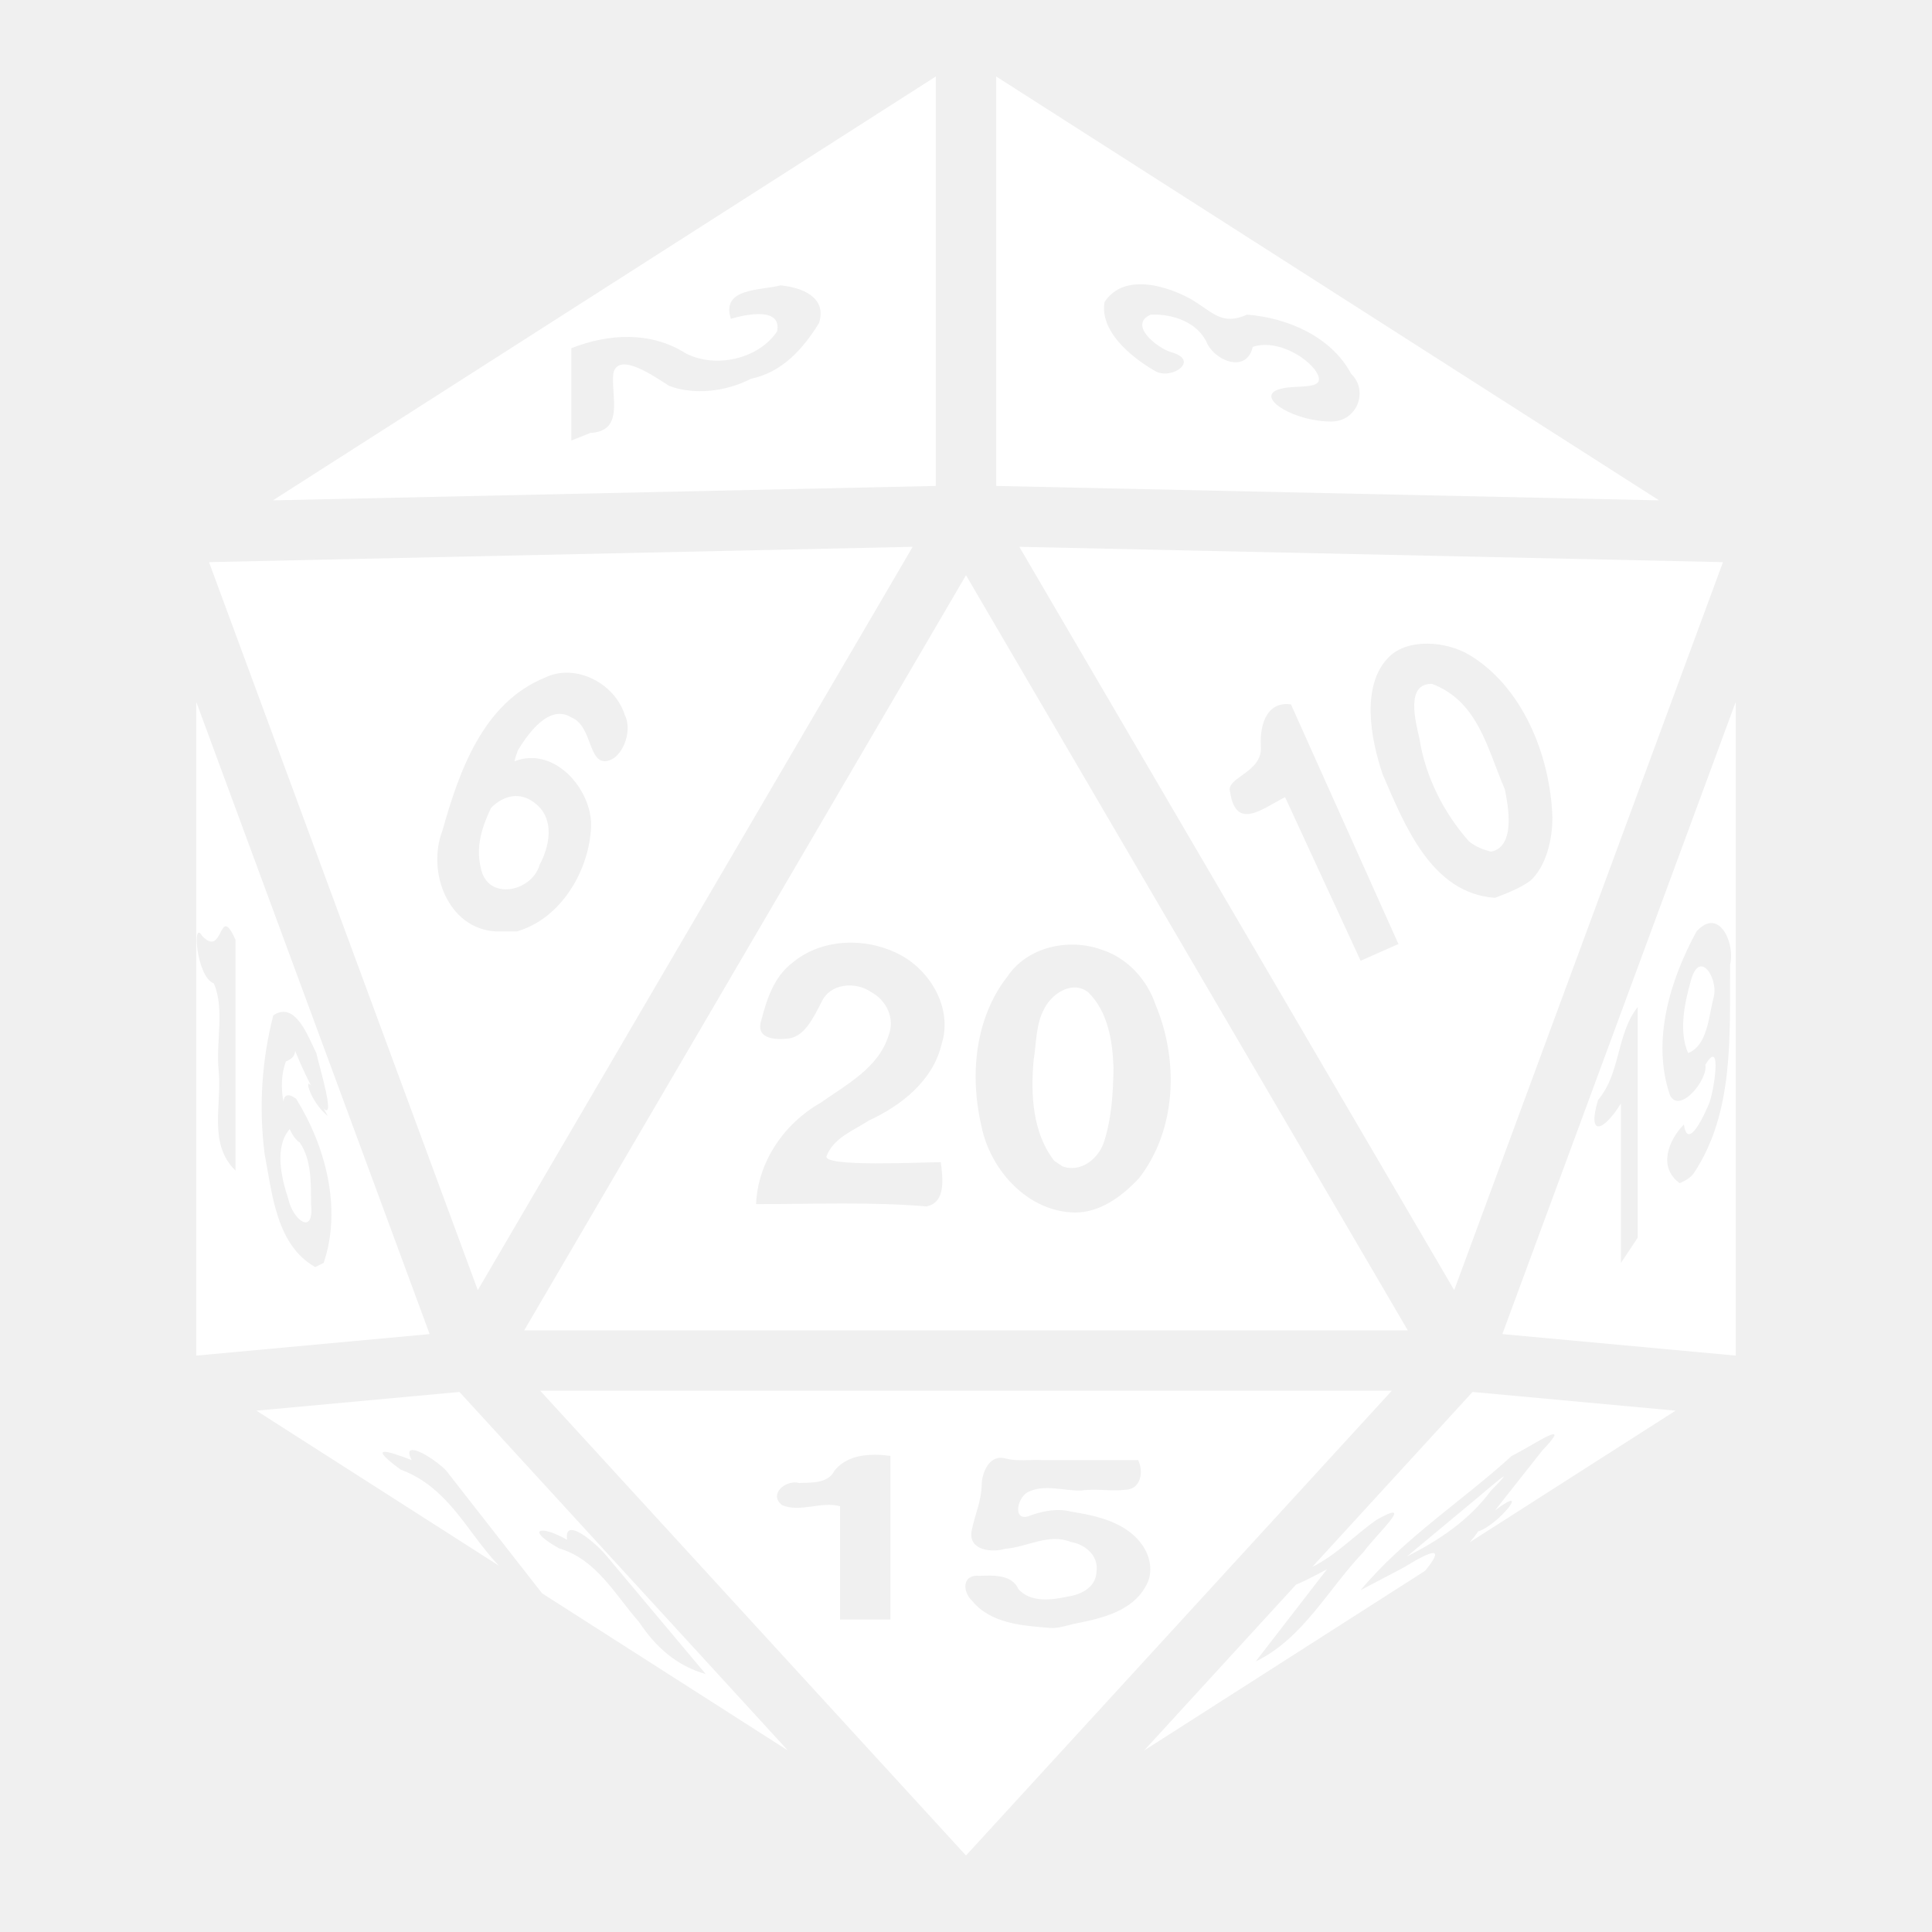
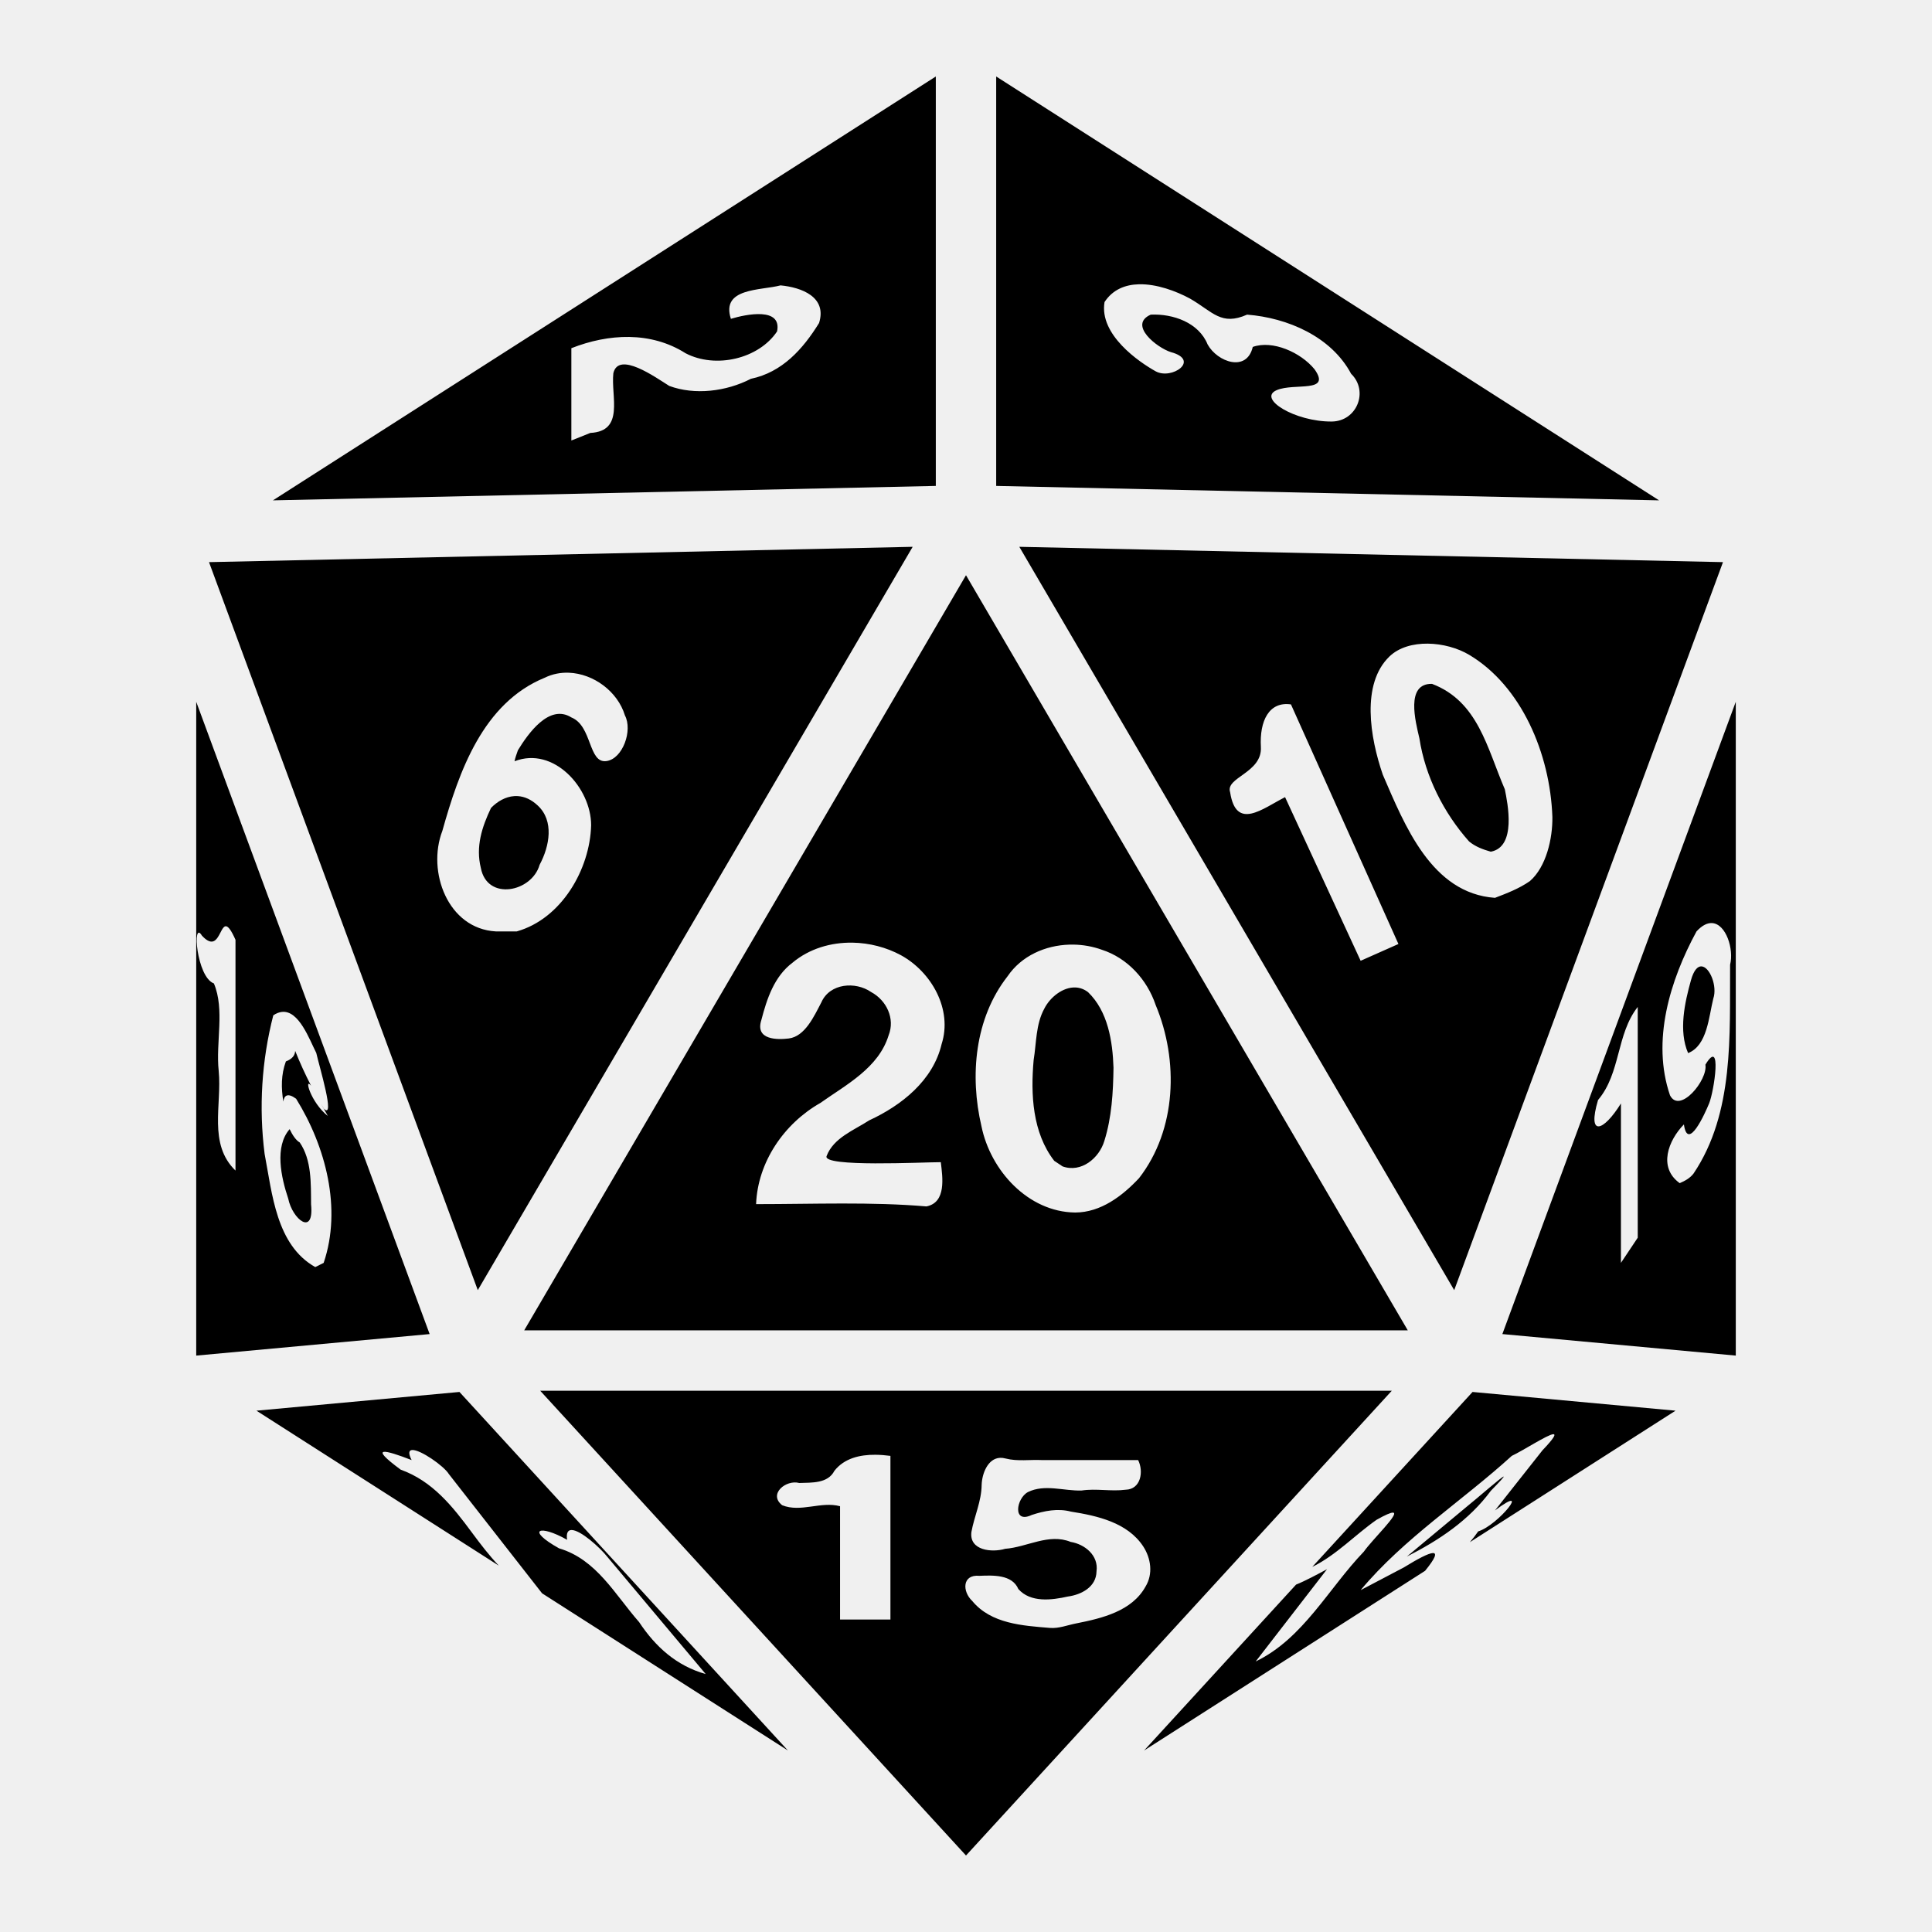
<svg xmlns="http://www.w3.org/2000/svg" xmlns:xlink="http://www.w3.org/1999/xlink" style="height: 512px; width: 512px;" viewBox="0 0 512 512" version="1.1" id="svg8">
  <defs id="defs12">
    <pattern id="Strips1_1" patternTransform="translate(0,0) scale(10,10)" height="1" width="2" patternUnits="userSpaceOnUse">
      <rect id="rect5255" height="2" width="1" y="-0.5" x="0" style="fill:black;stroke:none" />
    </pattern>
    <clipPath clipPathUnits="userSpaceOnUse" id="clipPath4535">
      <use x="0" y="0" xlink:href="#g4531" id="use4537" width="100%" height="100%" />
    </clipPath>
  </defs>
  <g class="" style="touch-action: none;" transform="translate(0,0)" id="g6">
-     <path d="M248 20.27L72.33 132.598 248 128.775zm16 0v108.505l175.67 3.823zm37.844 55.066c4.647-.112 9.772 1.762 13.576 3.824 6.082 3.54 8.205 7.248 15.074 4.22 10.698.844 22.297 5.794 27.568 15.68 4.715 4.574 1.555 12.61-5.167 12.65-9.72.06-19.74-6.075-14.563-8.314 4.65-2.01 14.634.886 10.014-5.56-3.632-4.435-11.085-7.78-16.352-5.897-1.59 6.81-9.382 3.996-11.955-.643-2.357-5.815-9.154-8.18-15.085-7.916-6.06 2.703 1.67 8.784 5.344 9.936 7.904 2.124.217 7.454-4.062 5.07-4.28-2.386-14.993-9.645-13.523-18.34 2.188-3.336 5.514-4.623 9.13-4.71zm-94.987.293c5.534.522 12.383 3.06 10.202 9.975-4.282 6.93-9.778 13.057-18.062 14.782-6.514 3.368-14.885 4.397-21.646 1.883-3.604-2.246-13.427-9.325-14.81-3.354-.666 6.2 3.028 15.352-6.106 15.816l-5.02 2.006v-24.46c9.842-3.876 21.037-4.516 30.266 1.335 7.973 4.16 19.38 1.503 24.252-5.783 1.33-6.494-8.162-4.57-12.24-3.336-2.687-8.26 7.87-7.47 13.163-8.865zm35.012 69.282l-186.48 4.06 71.23 192.93zm28.26 0l115.25 196.99 71.23-192.93zm-14.13 7.53l-117.076 200.11h234.152zm122.4 18.132c3.895.046 7.914 1.155 10.942 2.96 13.828 8.237 21.455 26.145 22.056 42.956.084 5.698-1.618 13.246-5.966 17.016-2.85 1.984-6.025 3.198-9.244 4.432-16.824-1.18-23.932-19.237-29.727-32.625-3.405-9.887-5.777-24.05 1.74-31.32 2.533-2.45 6.305-3.465 10.2-3.42zm-227.627 7.707c6.525.26 12.91 4.953 14.844 11.32 2.083 3.974-.562 11.445-4.857 12.09-4.9.734-3.757-9.317-9.344-11.565-5.88-3.69-11.495 4.34-14.166 8.707-.33.96-.695 1.918-.896 2.914 10.397-4.057 20.312 7.093 20.304 16.953-.312 11.67-7.843 24.777-19.705 28.134h-5.564c-12.7-.706-18.296-15.853-14.163-26.63 4.42-15.785 10.772-33.904 27.134-40.6 2.048-1.002 4.24-1.41 6.413-1.323zm228.725 2.95c-7.066-.148-4.38 9.958-3.338 14.456 1.55 10.1 6.458 19.766 13.15 27.293 1.7 1.414 3.663 2.13 5.764 2.727 6.865-1.254 4.47-12.833 3.72-16.535-4.707-10.907-7.057-23.284-19.296-27.942zM52 185.98v173.266l61.86-5.703zm408 0l-61.86 167.563 61.86 5.703zm-117.88.698l28.478 63.492-10.014 4.447-20.027-43.365c-6.02 3.062-12.98 8.95-14.56-1.303-1.344-3.955 8.546-5.1 8.15-11.993-.393-6.892 2.154-12.126 7.972-11.28zm-205.847 24.3c-2.302.156-4.453 1.392-6.148 3.133-2.417 5.077-4.1 10.268-2.695 15.913 1.668 8.807 13.515 6.41 15.576-.85 2.663-4.976 3.863-11.65-.49-15.696-1.722-1.623-3.514-2.38-5.248-2.5-.335-.024-.666-.023-.995 0zm317.48 33.65c3.69.262 5.783 6.924 4.74 11.038-.137 18.62 1.144 39.21-9.677 55.322-.96 1.253-2.258 1.946-3.675 2.56-5.81-4.17-3.01-11.36 1.114-15.566 1.01 7.297 5.573-2.882 6.676-5.56 1.31-3.18 3.52-17.75-.983-10.27.69 4.05-6.805 13.154-9.38 8.118-4.937-14.41-.017-30.488 7.025-43.436 1.526-1.667 2.933-2.292 4.162-2.205zm-393.823.845c.588.086 1.344 1.032 2.478 3.584v61.156c-7.297-7.04-3.567-17.42-4.45-26.402-.814-7.606 1.655-16.264-1.274-23.193-4.622-1.674-5.797-17.045-3.176-12.672 4.407 4.768 4.657-2.73 6.422-2.472zm166.013 4.34c4.463.077 8.93 1.227 12.8 3.32 8.1 4.427 13.744 14.375 10.792 23.568-2.265 9.636-10.61 16.243-19.195 20.208-4.058 2.644-9.45 4.618-11.283 9.46-1.196 2.994 25.396 1.62 30.267 1.62.47 4.003 1.52 10.68-3.814 11.725-14.52-1.25-29.88-.606-45.14-.606.437-11.176 7.425-21.35 17.023-26.808 6.9-4.875 15.435-9.283 18.1-17.927 1.763-4.44-.56-9.28-4.632-11.47-4.154-2.874-10.947-2.34-13.178 2.7-1.992 3.82-4.38 9.075-8.657 9.604-2.893.358-8.99.475-7.263-4.873 1.46-5.63 3.413-11.567 8.263-15.213 4.45-3.726 10.18-5.403 15.918-5.306zm58.565.517c2.548.043 5.088.494 7.46 1.352 6.835 2.2 12.034 7.93 14.296 14.656 6.14 14.67 5.577 33.025-4.407 45.89-4.434 4.726-10.147 9.084-16.93 9.104-12.504-.152-22.452-11.172-24.83-22.865-3.145-13.39-1.786-28.618 6.913-39.733 3.686-5.435 10-8.212 16.406-8.398.364-.01.728-.012 1.092-.006zm166.388 5.768c-.997-.037-2.02.973-2.777 3.683-1.645 5.895-3.323 13.392-.755 19.298 5.1-1.992 5.47-9.617 6.676-14.437 1.127-3.304-.95-8.46-3.144-8.542zm-165.834 5.593c-3.386-.167-6.824 2.62-8.324 5.64-2.258 4.143-2.065 9.04-2.812 13.594-.813 9.084-.33 19.23 5.457 26.707l2.207 1.472c4.928 1.78 9.694-2.16 11.07-6.74 1.962-6.234 2.34-12.9 2.43-19.407-.235-7.035-1.47-14.922-6.73-20.012-1.044-.813-2.17-1.196-3.298-1.252zm148.954 5.158v61.156l-4.452 6.672v-42.254c-4.61 7.453-9.028 9.044-6.066-.912 6.054-7.15 4.81-17.41 10.518-24.662zm-359.37 1.11c.02.07.043.14.063.208 4.513-.497 7.276 7.277 9.104 10.865.8 3.573 5.12 17.77 2.032 14.798-.273-.453-.53-.914-.795-1.37l1.837 3.3c-4.598-3.657-6.375-10.487-4.444-8.024-1.558-3.014-2.96-6.095-4.218-9.24-.06 1.18-.727 2.115-2.465 2.793-1.287 3.49-1.265 7.08-.67 10.645.2-1.67 1.175-2.384 3.385-.754 7.842 12.624 12.176 29.107 7.298 43.498l-2.224 1.11c-10.357-5.83-11.404-19.436-13.427-30.003-1.555-12.29-.788-24.71 2.3-36.71.807-.547 1.567-.828 2.284-.907-.02-.07-.042-.137-.06-.207zm.06.208c.114.417.237.826.368 1.225-.12-.408-.25-.813-.365-1.224zm2.052 31.07c-4.06 4.626-2.26 12.79-.377 18.4 1.108 5.507 6.916 10.14 6.056 1.52-.05-5.63.17-11.725-3-16.39-.96-.537-1.907-1.898-2.678-3.53zm66.396 69.317L256 491.73l112.846-123.177zm-21.394.33l-53.797 4.96 64.223 41.065c-2.556-2.703-4.856-5.71-7.118-8.763-5.132-6.95-10.468-13.657-18.88-16.672-8.736-6.442-4.18-5.276 2.9-2.537-.948-1.854-.725-2.61.123-2.668 2.17-.153 8.43 4.226 9.74 6.37l24.706 31.606 65.15 41.656zm268.48 0l-42.472 46.36c6.404-3.148 11.38-8.538 17.056-12.493 2.396-1.346 3.72-1.896 4.295-1.89 2.055.017-5.43 7.116-7.682 10.333-9.42 9.813-16.066 23.033-28.668 29.114l18.914-24.46c-2.32 1.26-5.94 3.19-8.21 4.085l-40.28 43.968 74.468-47.615c5.48-6.718 1.903-5.537-5.64-.896l-11.438 6.014c11.46-13.746 26.855-23.568 40.053-35.582 3.162-1.492 9.503-5.663 10.986-5.738.777-.04.22 1.045-2.824 4.228l-12.613 15.965c10.01-7.533.884 3.926-4.45 5.56-.695 1.01-1.44 1.95-2.212 2.862l54.512-34.856zm-158.265 16.644c1.358.01 2.71.125 3.998.295v43.365h-13.35v-30.02c-5.04-1.378-10.417 1.722-15.34-.27-3.758-2.94 1.01-6.846 4.524-5.89 3.278-.126 7.556.197 9.324-3.234 2.635-3.34 6.77-4.274 10.845-4.246zm33.048.81c.464-.02.963.037 1.497.186 3.147.81 6.466.245 9.695.413h25.402c1.503 2.992.752 7.75-3.305 7.855-3.893.51-7.81-.382-11.69.212-4.698.146-9.753-1.773-14.198.404-3.122 1.66-4.165 8.505.988 6.076 3.366-1.11 6.912-1.807 10.408-.89 6.984 1.103 14.966 2.89 19.125 9.19 2.076 3.156 2.672 7.337.633 10.67-3.602 6.528-11.534 8.407-18.295 9.75-2.337.443-4.66 1.404-7.03 1.21-7.245-.593-15.603-1.083-20.603-7.144-2.662-2.494-2.703-7.097 1.903-6.66 3.57-.142 8.657-.4 10.322 3.505 3.247 3.66 8.837 2.94 13.127 1.98 3.588-.483 7.53-2.548 7.584-6.673.59-4.21-3.078-7.18-6.844-7.8-5.818-2.365-11.57 1.405-17.37 1.827-3.463 1.046-9.578.48-8.936-4.465.76-4.188 2.663-8.108 2.71-12.46.09-3.005 1.634-7.03 4.877-7.184zm133.47 4.975c-.21-.248-6.99 5.744-9.92 8.08l-15.75 13.118c8.59-4.363 16.472-9.61 22.275-17.448 2.553-2.6 3.476-3.652 3.394-3.75zm-247.032 14.16c2.39-.02 7.543 4.65 9.45 7.06l26.11 31.11c-7.722-2.182-13.29-7.19-17.653-13.777-6.43-7.316-11.282-16.606-21.213-19.54-8.943-5.002-5.18-6.42 2.133-2.264-.273-1.858.24-2.582 1.174-2.59z" fill="#fff" fill-opacity="1" id="path4" style="fill:#ffffff;fill-opacity:1" />
+     <path d="M248 20.27L72.33 132.598 248 128.775zm16 0v108.505l175.67 3.823zm37.844 55.066c4.647-.112 9.772 1.762 13.576 3.824 6.082 3.54 8.205 7.248 15.074 4.22 10.698.844 22.297 5.794 27.568 15.68 4.715 4.574 1.555 12.61-5.167 12.65-9.72.06-19.74-6.075-14.563-8.314 4.65-2.01 14.634.886 10.014-5.56-3.632-4.435-11.085-7.78-16.352-5.897-1.59 6.81-9.382 3.996-11.955-.643-2.357-5.815-9.154-8.18-15.085-7.916-6.06 2.703 1.67 8.784 5.344 9.936 7.904 2.124.217 7.454-4.062 5.07-4.28-2.386-14.993-9.645-13.523-18.34 2.188-3.336 5.514-4.623 9.13-4.71zm-94.987.293c5.534.522 12.383 3.06 10.202 9.975-4.282 6.93-9.778 13.057-18.062 14.782-6.514 3.368-14.885 4.397-21.646 1.883-3.604-2.246-13.427-9.325-14.81-3.354-.666 6.2 3.028 15.352-6.106 15.816l-5.02 2.006v-24.46c9.842-3.876 21.037-4.516 30.266 1.335 7.973 4.16 19.38 1.503 24.252-5.783 1.33-6.494-8.162-4.57-12.24-3.336-2.687-8.26 7.87-7.47 13.163-8.865zm35.012 69.282l-186.48 4.06 71.23 192.93zm28.26 0l115.25 196.99 71.23-192.93zm-14.13 7.53l-117.076 200.11h234.152zm122.4 18.132c3.895.046 7.914 1.155 10.942 2.96 13.828 8.237 21.455 26.145 22.056 42.956.084 5.698-1.618 13.246-5.966 17.016-2.85 1.984-6.025 3.198-9.244 4.432-16.824-1.18-23.932-19.237-29.727-32.625-3.405-9.887-5.777-24.05 1.74-31.32 2.533-2.45 6.305-3.465 10.2-3.42zm-227.627 7.707c6.525.26 12.91 4.953 14.844 11.32 2.083 3.974-.562 11.445-4.857 12.09-4.9.734-3.757-9.317-9.344-11.565-5.88-3.69-11.495 4.34-14.166 8.707-.33.96-.695 1.918-.896 2.914 10.397-4.057 20.312 7.093 20.304 16.953-.312 11.67-7.843 24.777-19.705 28.134h-5.564c-12.7-.706-18.296-15.853-14.163-26.63 4.42-15.785 10.772-33.904 27.134-40.6 2.048-1.002 4.24-1.41 6.413-1.323zm228.725 2.95c-7.066-.148-4.38 9.958-3.338 14.456 1.55 10.1 6.458 19.766 13.15 27.293 1.7 1.414 3.663 2.13 5.764 2.727 6.865-1.254 4.47-12.833 3.72-16.535-4.707-10.907-7.057-23.284-19.296-27.942zM52 185.98v173.266l61.86-5.703zm408 0l-61.86 167.563 61.86 5.703zm-117.88.698l28.478 63.492-10.014 4.447-20.027-43.365c-6.02 3.062-12.98 8.95-14.56-1.303-1.344-3.955 8.546-5.1 8.15-11.993-.393-6.892 2.154-12.126 7.972-11.28zm-205.847 24.3c-2.302.156-4.453 1.392-6.148 3.133-2.417 5.077-4.1 10.268-2.695 15.913 1.668 8.807 13.515 6.41 15.576-.85 2.663-4.976 3.863-11.65-.49-15.696-1.722-1.623-3.514-2.38-5.248-2.5-.335-.024-.666-.023-.995 0zm317.48 33.65c3.69.262 5.783 6.924 4.74 11.038-.137 18.62 1.144 39.21-9.677 55.322-.96 1.253-2.258 1.946-3.675 2.56-5.81-4.17-3.01-11.36 1.114-15.566 1.01 7.297 5.573-2.882 6.676-5.56 1.31-3.18 3.52-17.75-.983-10.27.69 4.05-6.805 13.154-9.38 8.118-4.937-14.41-.017-30.488 7.025-43.436 1.526-1.667 2.933-2.292 4.162-2.205zm-393.823.845c.588.086 1.344 1.032 2.478 3.584v61.156c-7.297-7.04-3.567-17.42-4.45-26.402-.814-7.606 1.655-16.264-1.274-23.193-4.622-1.674-5.797-17.045-3.176-12.672 4.407 4.768 4.657-2.73 6.422-2.472zm166.013 4.34c4.463.077 8.93 1.227 12.8 3.32 8.1 4.427 13.744 14.375 10.792 23.568-2.265 9.636-10.61 16.243-19.195 20.208-4.058 2.644-9.45 4.618-11.283 9.46-1.196 2.994 25.396 1.62 30.267 1.62.47 4.003 1.52 10.68-3.814 11.725-14.52-1.25-29.88-.606-45.14-.606.437-11.176 7.425-21.35 17.023-26.808 6.9-4.875 15.435-9.283 18.1-17.927 1.763-4.44-.56-9.28-4.632-11.47-4.154-2.874-10.947-2.34-13.178 2.7-1.992 3.82-4.38 9.075-8.657 9.604-2.893.358-8.99.475-7.263-4.873 1.46-5.63 3.413-11.567 8.263-15.213 4.45-3.726 10.18-5.403 15.918-5.306zm58.565.517c2.548.043 5.088.494 7.46 1.352 6.835 2.2 12.034 7.93 14.296 14.656 6.14 14.67 5.577 33.025-4.407 45.89-4.434 4.726-10.147 9.084-16.93 9.104-12.504-.152-22.452-11.172-24.83-22.865-3.145-13.39-1.786-28.618 6.913-39.733 3.686-5.435 10-8.212 16.406-8.398.364-.01.728-.012 1.092-.006zm166.388 5.768c-.997-.037-2.02.973-2.777 3.683-1.645 5.895-3.323 13.392-.755 19.298 5.1-1.992 5.47-9.617 6.676-14.437 1.127-3.304-.95-8.46-3.144-8.542zm-165.834 5.593c-3.386-.167-6.824 2.62-8.324 5.64-2.258 4.143-2.065 9.04-2.812 13.594-.813 9.084-.33 19.23 5.457 26.707l2.207 1.472c4.928 1.78 9.694-2.16 11.07-6.74 1.962-6.234 2.34-12.9 2.43-19.407-.235-7.035-1.47-14.922-6.73-20.012-1.044-.813-2.17-1.196-3.298-1.252zm148.954 5.158v61.156l-4.452 6.672v-42.254c-4.61 7.453-9.028 9.044-6.066-.912 6.054-7.15 4.81-17.41 10.518-24.662zm-359.37 1.11c.02.07.043.14.063.208 4.513-.497 7.276 7.277 9.104 10.865.8 3.573 5.12 17.77 2.032 14.798-.273-.453-.53-.914-.795-1.37l1.837 3.3c-4.598-3.657-6.375-10.487-4.444-8.024-1.558-3.014-2.96-6.095-4.218-9.24-.06 1.18-.727 2.115-2.465 2.793-1.287 3.49-1.265 7.08-.67 10.645.2-1.67 1.175-2.384 3.385-.754 7.842 12.624 12.176 29.107 7.298 43.498l-2.224 1.11c-10.357-5.83-11.404-19.436-13.427-30.003-1.555-12.29-.788-24.71 2.3-36.71.807-.547 1.567-.828 2.284-.907-.02-.07-.042-.137-.06-.207zm.06.208c.114.417.237.826.368 1.225-.12-.408-.25-.813-.365-1.224zm2.052 31.07c-4.06 4.626-2.26 12.79-.377 18.4 1.108 5.507 6.916 10.14 6.056 1.52-.05-5.63.17-11.725-3-16.39-.96-.537-1.907-1.898-2.678-3.53zm66.396 69.317L256 491.73l112.846-123.177zm-21.394.33l-53.797 4.96 64.223 41.065c-2.556-2.703-4.856-5.71-7.118-8.763-5.132-6.95-10.468-13.657-18.88-16.672-8.736-6.442-4.18-5.276 2.9-2.537-.948-1.854-.725-2.61.123-2.668 2.17-.153 8.43 4.226 9.74 6.37l24.706 31.606 65.15 41.656zm268.48 0l-42.472 46.36c6.404-3.148 11.38-8.538 17.056-12.493 2.396-1.346 3.72-1.896 4.295-1.89 2.055.017-5.43 7.116-7.682 10.333-9.42 9.813-16.066 23.033-28.668 29.114l18.914-24.46c-2.32 1.26-5.94 3.19-8.21 4.085l-40.28 43.968 74.468-47.615c5.48-6.718 1.903-5.537-5.64-.896l-11.438 6.014c11.46-13.746 26.855-23.568 40.053-35.582 3.162-1.492 9.503-5.663 10.986-5.738.777-.04.22 1.045-2.824 4.228l-12.613 15.965c10.01-7.533.884 3.926-4.45 5.56-.695 1.01-1.44 1.95-2.212 2.862l54.512-34.856zm-158.265 16.644c1.358.01 2.71.125 3.998.295v43.365h-13.35v-30.02c-5.04-1.378-10.417 1.722-15.34-.27-3.758-2.94 1.01-6.846 4.524-5.89 3.278-.126 7.556.197 9.324-3.234 2.635-3.34 6.77-4.274 10.845-4.246zm33.048.81c.464-.02.963.037 1.497.186 3.147.81 6.466.245 9.695.413h25.402c1.503 2.992.752 7.75-3.305 7.855-3.893.51-7.81-.382-11.69.212-4.698.146-9.753-1.773-14.198.404-3.122 1.66-4.165 8.505.988 6.076 3.366-1.11 6.912-1.807 10.408-.89 6.984 1.103 14.966 2.89 19.125 9.19 2.076 3.156 2.672 7.337.633 10.67-3.602 6.528-11.534 8.407-18.295 9.75-2.337.443-4.66 1.404-7.03 1.21-7.245-.593-15.603-1.083-20.603-7.144-2.662-2.494-2.703-7.097 1.903-6.66 3.57-.142 8.657-.4 10.322 3.505 3.247 3.66 8.837 2.94 13.127 1.98 3.588-.483 7.53-2.548 7.584-6.673.59-4.21-3.078-7.18-6.844-7.8-5.818-2.365-11.57 1.405-17.37 1.827-3.463 1.046-9.578.48-8.936-4.465.76-4.188 2.663-8.108 2.71-12.46.09-3.005 1.634-7.03 4.877-7.184zm133.47 4.975c-.21-.248-6.99 5.744-9.92 8.08l-15.75 13.118c8.59-4.363 16.472-9.61 22.275-17.448 2.553-2.6 3.476-3.652 3.394-3.75zm-247.032 14.16c2.39-.02 7.543 4.65 9.45 7.06l26.11 31.11c-7.722-2.182-13.29-7.19-17.653-13.777-6.43-7.316-11.282-16.606-21.213-19.54-8.943-5.002-5.18-6.42 2.133-2.264-.273-1.858.24-2.582 1.174-2.59z" fill="#fff" fill-opacity="1" id="path4" style="fill:#000000;fill-opacity:1" />
  </g>
  <path style="fill:#000000;fill-opacity:0;stroke-width:2.169" d="M 0,256.217 V 1.302 H 256 512 V 256.217 511.132 H 256 0 Z m 313.216,174.776 c 30.579,-33.337 55.598,-61.161 55.598,-61.831 0,-0.669 -50.766,-1.217 -112.814,-1.217 -62.047,0 -112.814,0.548 -112.814,1.217 0,1.944 111.023,122.444 112.814,122.444 0.89,0 26.637,-27.276 57.216,-60.613 z m -107.391,28.613 c -2.485,-3.169 -68.07,-75.361 -79.946,-88 -3.457,-3.68 -5.468,-3.761 -31.258,-1.26 -21.986,2.132 -26.994,3.214 -24.753,5.349 7.582,7.222 61.447,39.466 62.658,37.507 0.773,-1.25 3.216,0.323 5.615,3.617 3.847,5.282 64.26,46.073 68.768,46.433 1.041,0.083 0.553,-1.557 -1.085,-3.645 z M 342.321,440.295 c 42.736,-27.239 37.562,-23.517 38.137,-27.437 0.572,-3.898 13.263,-14.942 15.081,-13.125 0.711,0.711 -0.862,3.092 -3.495,5.291 -9.976,8.327 -0.507,3.567 24.569,-12.351 14.29,-9.071 26.447,-17.245 27.015,-18.165 0.568,-0.919 -6.026,-2.315 -14.653,-3.102 -8.627,-0.787 -21.056,-1.956 -27.618,-2.599 l -11.932,-1.169 -18.182,20.222 c -10,11.122 -28.046,30.826 -40.102,43.788 -22.092,23.751 -28.739,31.756 -26.365,31.756 0.71,0 17.606,-10.399 37.547,-23.108 z M 88.834,356.853 c 13.785,-1.328 25.31,-2.632 25.611,-2.898 0.406,-0.358 -52.396,-144.678 -60.763,-166.077 -0.7,-1.79 -1.349,36.041 -1.444,84.068 l -0.171,87.322 h 5.851 c 3.218,0 17.13,-1.087 30.915,-2.415 z M 459.761,271.946 c -0.094,-48.027 -0.744,-85.858 -1.444,-84.068 -8.568,21.914 -61.169,165.736 -60.763,166.14 0.847,0.844 40.515,4.615 52.073,4.951 l 10.305,0.299 z m -86.608,79.691 c 0,-2.643 -115.593,-198.471 -117.153,-198.471 -1.56,0 -117.153,195.828 -117.153,198.471 0,0.617 52.719,1.123 117.153,1.123 64.434,0 117.153,-0.505 117.153,-1.123 z M 181.231,250.793 c 28.251,-48.325 53.853,-92.113 56.894,-97.306 l 5.529,-9.442 -85.488,1.589 c -47.019,0.874 -89.538,2.194 -94.489,2.933 l -9,1.344 34.018,92.203 c 18.71,50.712 34.751,94.075 35.648,96.363 0.979,2.498 2.407,3.364 3.577,2.169 1.071,-1.094 25.061,-41.529 53.312,-89.854 z m 241.403,-6.508 c 33.497,-90.931 34.592,-94.42 30.035,-95.675 -7.602,-2.094 -184.246,-4.681 -183.103,-2.682 2.731,4.776 86.505,148.127 99.765,170.714 8.302,14.142 15.869,24.881 16.816,23.864 0.947,-1.016 17.366,-44.316 36.486,-96.221 z M 222.915,130.11 249.492,128.865 V 74.846 c 0,-34.32 -0.786,-54.019 -2.155,-54.019 -2.172,0 -170.622,107.006 -174.659,110.95 -2.15,2.101 92.136,1.054 150.237,-1.668 z m 216.298,1.57 C 434.923,127.599 266.878,20.827 264.745,20.827 c -1.476,0 -2.236,18.445 -2.236,54.237 v 54.237 l 10.305,0.303 c 133.944,3.933 168.809,4.368 166.4,2.076 z" id="path3709" />
  <path style="fill:#000000;fill-opacity:0;stroke-width:2.169" d="M 0,256.217 V 1.302 H 256 512 V 256.217 511.132 H 256 0 Z m 313.216,174.776 c 30.579,-33.337 55.598,-61.161 55.598,-61.831 0,-0.669 -50.766,-1.217 -112.814,-1.217 -62.047,0 -112.814,0.548 -112.814,1.217 0,1.944 111.023,122.444 112.814,122.444 0.89,0 26.637,-27.276 57.216,-60.613 z m -107.391,28.613 c -2.485,-3.169 -68.07,-75.361 -79.946,-88 -3.457,-3.68 -5.468,-3.761 -31.258,-1.26 -21.986,2.132 -26.994,3.214 -24.753,5.349 7.582,7.222 61.447,39.466 62.658,37.507 0.773,-1.25 3.216,0.323 5.615,3.617 3.847,5.282 64.26,46.073 68.768,46.433 1.041,0.083 0.553,-1.557 -1.085,-3.645 z M 342.321,440.295 c 42.736,-27.239 37.562,-23.517 38.137,-27.437 0.572,-3.898 13.263,-14.942 15.081,-13.125 0.711,0.711 -0.862,3.092 -3.495,5.291 -9.976,8.327 -0.507,3.567 24.569,-12.351 14.29,-9.071 26.447,-17.245 27.015,-18.165 0.568,-0.919 -6.026,-2.315 -14.653,-3.102 -8.627,-0.787 -21.056,-1.956 -27.618,-2.599 l -11.932,-1.169 -18.182,20.222 c -10,11.122 -28.046,30.826 -40.102,43.788 -22.092,23.751 -28.739,31.756 -26.365,31.756 0.71,0 17.606,-10.399 37.547,-23.108 z M 88.834,356.853 c 13.785,-1.328 25.31,-2.632 25.611,-2.898 0.406,-0.358 -52.396,-144.678 -60.763,-166.077 -0.7,-1.79 -1.349,36.041 -1.444,84.068 l -0.171,87.322 h 5.851 c 3.218,0 17.13,-1.087 30.915,-2.415 z M 459.761,271.946 c -0.094,-48.027 -0.744,-85.858 -1.444,-84.068 -8.568,21.914 -61.169,165.736 -60.763,166.14 0.847,0.844 40.515,4.615 52.073,4.951 l 10.305,0.299 z m -86.608,79.691 c 0,-2.643 -115.593,-198.471 -117.153,-198.471 -1.56,0 -117.153,195.828 -117.153,198.471 0,0.617 52.719,1.123 117.153,1.123 64.434,0 117.153,-0.505 117.153,-1.123 z M 181.231,250.793 c 28.251,-48.325 53.853,-92.113 56.894,-97.306 l 5.529,-9.442 -85.488,1.589 c -47.019,0.874 -89.538,2.194 -94.489,2.933 l -9,1.344 34.018,92.203 c 18.71,50.712 34.751,94.075 35.648,96.363 0.979,2.498 2.407,3.364 3.577,2.169 1.071,-1.094 25.061,-41.529 53.312,-89.854 z m 241.403,-6.508 c 33.497,-90.931 34.592,-94.42 30.035,-95.675 -7.602,-2.094 -184.246,-4.681 -183.103,-2.682 2.731,4.776 86.505,148.127 99.765,170.714 8.302,14.142 15.869,24.881 16.816,23.864 0.947,-1.016 17.366,-44.316 36.486,-96.221 z M 222.915,130.11 249.492,128.865 V 74.846 c 0,-34.32 -0.786,-54.019 -2.155,-54.019 -2.172,0 -170.622,107.006 -174.659,110.95 -2.15,2.101 92.136,1.054 150.237,-1.668 z m 216.298,1.57 C 434.923,127.599 266.878,20.827 264.745,20.827 c -1.476,0 -2.236,18.445 -2.236,54.237 v 54.237 l 10.305,0.303 c 133.944,3.933 168.809,4.368 166.4,2.076 z" id="path3711" />
  <path style="fill:#000000;fill-opacity:0;stroke-width:2.169" d="M 1.085,256.217 V 1.302 H 256 510.915 V 256.217 511.132 H 256 1.085 Z M 314.33,429.776 369.944,369.031 313.667,368.452 c -30.952,-0.318 -82.236,-0.318 -113.963,0 l -57.686,0.578 55.906,61.217 c 30.748,33.669 57.005,61.005 58.349,60.746 1.343,-0.259 27.469,-27.806 58.057,-61.217 z m -112.828,24.407 c -4.817,-5.071 -24.732,-26.65 -44.256,-47.953 l -35.498,-38.733 -9.891,1.241 c -5.44,0.682 -17.457,1.894 -26.704,2.693 -9.247,0.799 -16.8,2.05 -16.782,2.781 0.04,1.715 61.525,41.099 62.651,40.131 0.468,-0.403 -0.403,-2.244 -1.936,-4.091 -1.533,-1.847 -2.298,-3.848 -1.7,-4.447 0.598,-0.598 4.646,3.256 8.996,8.565 5.078,6.198 18.97,16.698 38.815,29.338 16.998,10.828 31.841,19.689 32.985,19.691 1.143,0.002 -1.862,-4.144 -6.679,-9.215 z m 141.298,-14.339 c 20.274,-12.958 36.862,-24.917 36.862,-26.576 0,-1.659 2.759,-5.128 6.131,-7.709 3.372,-2.581 7.49,-6.486 9.151,-8.678 1.776,-2.343 3.049,-2.868 3.09,-1.274 0.038,1.492 -1.965,4.746 -4.451,7.232 -2.486,2.486 -4.12,4.919 -3.632,5.408 1.119,1.119 53.71,-32.226 53.711,-34.054 6e-5,-0.741 -7.078,-1.983 -15.729,-2.76 -8.651,-0.778 -20.673,-1.97 -26.717,-2.65 l -10.988,-1.236 -21.012,22.69 c -11.557,12.48 -21.012,23.372 -21.012,24.204 0,0.833 -2.754,3.831 -6.121,6.664 -8.916,7.502 -40.173,42.298 -37.996,42.298 1.018,0 18.438,-10.602 38.712,-23.559 z M 102.508,355.633 c 6.264,-0.716 11.39,-2.102 11.39,-3.08 0,-2.541 -58.103,-159.907 -60.659,-164.288 -1.412,-2.42 -2.146,25.748 -2.19,83.992 l -0.066,87.633 20.068,-1.478 c 11.037,-0.813 25.193,-2.064 31.458,-2.779 z m 358.442,-83.687 c -0.044,-58.041 -0.778,-86.101 -2.19,-83.681 -2.602,4.46 -60.659,161.77 -60.659,164.361 0,1.914 31.484,5.782 51.525,6.33 l 11.39,0.312 -0.066,-87.322 z m -89.31,75.932 c -1.703,-2.685 -28.327,-48.123 -59.166,-100.975 -30.839,-52.851 -56.741,-95.319 -57.561,-94.373 -0.82,0.946 -25.68,43.212 -55.245,93.924 -29.565,50.712 -55.668,95.376 -58.007,99.254 l -4.253,7.051 H 256.073 374.736 Z M 185.16,244.113 c 31.438,-53.766 56.615,-98.302 55.948,-98.968 -1.645,-1.645 -183.106,2.449 -184.827,4.17 -1.5,1.5 68.42,192.611 70.457,192.577 0.694,-0.011 26.983,-44.012 58.421,-97.778 z m 236.644,2.183 c 19.405,-52.589 34.621,-96.277 33.814,-97.085 -1.744,-1.746 -183.113,-5.679 -184.785,-4.007 -1.269,1.269 112.402,196.652 114.429,196.686 0.694,0.011 17.138,-43.006 36.542,-95.595 z M 221.831,130.108 248.407,128.865 V 74.614 c 0,-44.928 -0.509,-54.056 -2.959,-53.115 -5.189,1.991 -170.479,108.022 -171.849,110.238 -1.3,2.103 89.839,1.102 148.232,-1.629 z m 217.492,1.596 c 0,-1.066 -1.225,-2.408 -2.723,-2.982 -1.498,-0.575 -39.559,-24.624 -84.582,-53.442 C 306.995,46.461 268.681,22.315 266.876,21.622 c -2.877,-1.104 -3.282,5.476 -3.282,53.21 v 54.469 l 10.305,0.303 c 132.785,3.899 165.424,4.313 165.424,2.099 z" id="path4518" />
  <path style="fill:#000000;fill-opacity:0;stroke-width:2.169" d="M 1.085,256.217 V 1.302 H 256 510.915 V 256.217 511.132 H 256 1.085 Z M 314.33,429.776 369.944,369.031 313.667,368.452 c -30.952,-0.318 -82.236,-0.318 -113.963,0 l -57.686,0.578 55.906,61.217 c 30.748,33.669 57.005,61.005 58.349,60.746 1.343,-0.259 27.469,-27.806 58.057,-61.217 z m -112.828,24.407 c -4.817,-5.071 -24.732,-26.65 -44.256,-47.953 l -35.498,-38.733 -9.891,1.241 c -5.44,0.682 -17.457,1.894 -26.704,2.693 -9.247,0.799 -16.8,2.05 -16.782,2.781 0.04,1.715 61.525,41.099 62.651,40.131 0.468,-0.403 -0.403,-2.244 -1.936,-4.091 -1.533,-1.847 -2.298,-3.848 -1.7,-4.447 0.598,-0.598 4.646,3.256 8.996,8.565 5.078,6.198 18.97,16.698 38.815,29.338 16.998,10.828 31.841,19.689 32.985,19.691 1.143,0.002 -1.862,-4.144 -6.679,-9.215 z m 141.298,-14.339 c 20.274,-12.958 36.862,-24.917 36.862,-26.576 0,-1.659 2.759,-5.128 6.131,-7.709 3.372,-2.581 7.49,-6.486 9.151,-8.678 1.776,-2.343 3.049,-2.868 3.09,-1.274 0.038,1.492 -1.965,4.746 -4.451,7.232 -2.486,2.486 -4.12,4.919 -3.632,5.408 1.119,1.119 53.71,-32.226 53.711,-34.054 6e-5,-0.741 -7.078,-1.983 -15.729,-2.76 -8.651,-0.778 -20.673,-1.97 -26.717,-2.65 l -10.988,-1.236 -21.012,22.69 c -11.557,12.48 -21.012,23.372 -21.012,24.204 0,0.833 -2.754,3.831 -6.121,6.664 -8.916,7.502 -40.173,42.298 -37.996,42.298 1.018,0 18.438,-10.602 38.712,-23.559 z M 102.508,355.633 c 6.264,-0.716 11.39,-2.102 11.39,-3.08 0,-2.541 -58.103,-159.907 -60.659,-164.288 -1.412,-2.42 -2.146,25.748 -2.19,83.992 l -0.066,87.633 20.068,-1.478 c 11.037,-0.813 25.193,-2.064 31.458,-2.779 z m 358.442,-83.687 c -0.044,-58.041 -0.778,-86.101 -2.19,-83.681 -2.602,4.46 -60.659,161.77 -60.659,164.361 0,1.914 31.484,5.782 51.525,6.33 l 11.39,0.312 -0.066,-87.322 z m -89.31,75.932 c -1.703,-2.685 -28.327,-48.123 -59.166,-100.975 -30.839,-52.851 -56.741,-95.319 -57.561,-94.373 -0.82,0.946 -25.68,43.212 -55.245,93.924 -29.565,50.712 -55.668,95.376 -58.007,99.254 l -4.253,7.051 H 256.073 374.736 Z M 185.16,244.113 c 31.438,-53.766 56.615,-98.302 55.948,-98.968 -1.645,-1.645 -183.106,2.449 -184.827,4.17 -1.5,1.5 68.42,192.611 70.457,192.577 0.694,-0.011 26.983,-44.012 58.421,-97.778 z m 236.644,2.183 c 19.405,-52.589 34.621,-96.277 33.814,-97.085 -1.744,-1.746 -183.113,-5.679 -184.785,-4.007 -1.269,1.269 112.402,196.652 114.429,196.686 0.694,0.011 17.138,-43.006 36.542,-95.595 z M 221.831,130.108 248.407,128.865 V 74.614 c 0,-44.928 -0.509,-54.056 -2.959,-53.115 -5.189,1.991 -170.479,108.022 -171.849,110.238 -1.3,2.103 89.839,1.102 148.232,-1.629 z m 217.492,1.596 c 0,-1.066 -1.225,-2.408 -2.723,-2.982 -1.498,-0.575 -39.559,-24.624 -84.582,-53.442 C 306.995,46.461 268.681,22.315 266.876,21.622 c -2.877,-1.104 -3.282,5.476 -3.282,53.21 v 54.469 l 10.305,0.303 c 132.785,3.899 165.424,4.313 165.424,2.099 z" id="path4520" />
  <path style="fill:#000000;fill-opacity:0;stroke-width:2.169" d="M 1.085,256.217 V 1.302 H 256 510.915 V 256.217 511.132 H 256 1.085 Z M 314.33,429.776 369.944,369.031 313.667,368.452 c -30.952,-0.318 -82.236,-0.318 -113.963,0 l -57.686,0.578 55.906,61.217 c 30.748,33.669 57.005,61.005 58.349,60.746 1.343,-0.259 27.469,-27.806 58.057,-61.217 z m -112.828,24.407 c -4.817,-5.071 -24.732,-26.65 -44.256,-47.953 l -35.498,-38.733 -9.891,1.241 c -5.44,0.682 -17.457,1.894 -26.704,2.693 -9.247,0.799 -16.8,2.05 -16.782,2.781 0.04,1.715 61.525,41.099 62.651,40.131 0.468,-0.403 -0.403,-2.244 -1.936,-4.091 -1.533,-1.847 -2.298,-3.848 -1.7,-4.447 0.598,-0.598 4.646,3.256 8.996,8.565 5.078,6.198 18.97,16.698 38.815,29.338 16.998,10.828 31.841,19.689 32.985,19.691 1.143,0.002 -1.862,-4.144 -6.679,-9.215 z m 141.298,-14.339 c 20.274,-12.958 36.862,-24.917 36.862,-26.576 0,-1.659 2.759,-5.128 6.131,-7.709 3.372,-2.581 7.49,-6.486 9.151,-8.678 1.776,-2.343 3.049,-2.868 3.09,-1.274 0.038,1.492 -1.965,4.746 -4.451,7.232 -2.486,2.486 -4.12,4.919 -3.632,5.408 1.119,1.119 53.71,-32.226 53.711,-34.054 6e-5,-0.741 -7.078,-1.983 -15.729,-2.76 -8.651,-0.778 -20.673,-1.97 -26.717,-2.65 l -10.988,-1.236 -21.012,22.69 c -11.557,12.48 -21.012,23.372 -21.012,24.204 0,0.833 -2.754,3.831 -6.121,6.664 -8.916,7.502 -40.173,42.298 -37.996,42.298 1.018,0 18.438,-10.602 38.712,-23.559 z M 102.508,355.633 c 6.264,-0.716 11.39,-2.102 11.39,-3.08 0,-2.541 -58.103,-159.907 -60.659,-164.288 -1.412,-2.42 -2.146,25.748 -2.19,83.992 l -0.066,87.633 20.068,-1.478 c 11.037,-0.813 25.193,-2.064 31.458,-2.779 z m 358.442,-83.687 c -0.044,-58.041 -0.778,-86.101 -2.19,-83.681 -2.602,4.46 -60.659,161.77 -60.659,164.361 0,1.914 31.484,5.782 51.525,6.33 l 11.39,0.312 -0.066,-87.322 z m -89.31,75.932 c -1.703,-2.685 -28.327,-48.123 -59.166,-100.975 -30.839,-52.851 -56.741,-95.319 -57.561,-94.373 -0.82,0.946 -25.68,43.212 -55.245,93.924 -29.565,50.712 -55.668,95.376 -58.007,99.254 l -4.253,7.051 H 256.073 374.736 Z M 185.16,244.113 c 31.438,-53.766 56.615,-98.302 55.948,-98.968 -1.645,-1.645 -183.106,2.449 -184.827,4.17 -1.5,1.5 68.42,192.611 70.457,192.577 0.694,-0.011 26.983,-44.012 58.421,-97.778 z m 236.644,2.183 c 19.405,-52.589 34.621,-96.277 33.814,-97.085 -1.744,-1.746 -183.113,-5.679 -184.785,-4.007 -1.269,1.269 112.402,196.652 114.429,196.686 0.694,0.011 17.138,-43.006 36.542,-95.595 z M 221.831,130.108 248.407,128.865 V 74.614 c 0,-44.928 -0.509,-54.056 -2.959,-53.115 -5.189,1.991 -170.479,108.022 -171.849,110.238 -1.3,2.103 89.839,1.102 148.232,-1.629 z m 217.492,1.596 c 0,-1.066 -1.225,-2.408 -2.723,-2.982 -1.498,-0.575 -39.559,-24.624 -84.582,-53.442 C 306.995,46.461 268.681,22.315 266.876,21.622 c -2.877,-1.104 -3.282,5.476 -3.282,53.21 v 54.469 l 10.305,0.303 c 132.785,3.899 165.424,4.313 165.424,2.099 z" id="path4522" />
  <path style="fill:#000000;fill-opacity:0;stroke-width:2.169" d="M 1.085,256.217 V 1.302 H 256 510.915 V 256.217 511.132 H 256 1.085 Z M 314.33,429.776 369.944,369.031 313.667,368.452 c -30.952,-0.318 -82.236,-0.318 -113.963,0 l -57.686,0.578 55.906,61.217 c 30.748,33.669 57.005,61.005 58.349,60.746 1.343,-0.259 27.469,-27.806 58.057,-61.217 z m -112.828,24.407 c -4.817,-5.071 -24.732,-26.65 -44.256,-47.953 l -35.498,-38.733 -9.891,1.241 c -5.44,0.682 -17.457,1.894 -26.704,2.693 -9.247,0.799 -16.8,2.05 -16.782,2.781 0.04,1.715 61.525,41.099 62.651,40.131 0.468,-0.403 -0.403,-2.244 -1.936,-4.091 -1.533,-1.847 -2.298,-3.848 -1.7,-4.447 0.598,-0.598 4.646,3.256 8.996,8.565 5.078,6.198 18.97,16.698 38.815,29.338 16.998,10.828 31.841,19.689 32.985,19.691 1.143,0.002 -1.862,-4.144 -6.679,-9.215 z m 141.298,-14.339 c 20.274,-12.958 36.862,-24.917 36.862,-26.576 0,-1.659 2.759,-5.128 6.131,-7.709 3.372,-2.581 7.49,-6.486 9.151,-8.678 1.776,-2.343 3.049,-2.868 3.09,-1.274 0.038,1.492 -1.965,4.746 -4.451,7.232 -2.486,2.486 -4.12,4.919 -3.632,5.408 1.119,1.119 53.71,-32.226 53.711,-34.054 6e-5,-0.741 -7.078,-1.983 -15.729,-2.76 -8.651,-0.778 -20.673,-1.97 -26.717,-2.65 l -10.988,-1.236 -21.012,22.69 c -11.557,12.48 -21.012,23.372 -21.012,24.204 0,0.833 -2.754,3.831 -6.121,6.664 -8.916,7.502 -40.173,42.298 -37.996,42.298 1.018,0 18.438,-10.602 38.712,-23.559 z M 102.508,355.633 c 6.264,-0.716 11.39,-2.102 11.39,-3.08 0,-2.541 -58.103,-159.907 -60.659,-164.288 -1.412,-2.42 -2.146,25.748 -2.19,83.992 l -0.066,87.633 20.068,-1.478 c 11.037,-0.813 25.193,-2.064 31.458,-2.779 z m 358.442,-83.687 c -0.044,-58.041 -0.778,-86.101 -2.19,-83.681 -2.602,4.46 -60.659,161.77 -60.659,164.361 0,1.914 31.484,5.782 51.525,6.33 l 11.39,0.312 -0.066,-87.322 z m -89.31,75.932 c -1.703,-2.685 -28.327,-48.123 -59.166,-100.975 -30.839,-52.851 -56.741,-95.319 -57.561,-94.373 -0.82,0.946 -25.68,43.212 -55.245,93.924 -29.565,50.712 -55.668,95.376 -58.007,99.254 l -4.253,7.051 H 256.073 374.736 Z M 185.16,244.113 c 31.438,-53.766 56.615,-98.302 55.948,-98.968 -1.645,-1.645 -183.106,2.449 -184.827,4.17 -1.5,1.5 68.42,192.611 70.457,192.577 0.694,-0.011 26.983,-44.012 58.421,-97.778 z m 236.644,2.183 c 19.405,-52.589 34.621,-96.277 33.814,-97.085 -1.744,-1.746 -183.113,-5.679 -184.785,-4.007 -1.269,1.269 112.402,196.652 114.429,196.686 0.694,0.011 17.138,-43.006 36.542,-95.595 z M 221.831,130.108 248.407,128.865 V 74.614 c 0,-44.928 -0.509,-54.056 -2.959,-53.115 -5.189,1.991 -170.479,108.022 -171.849,110.238 -1.3,2.103 89.839,1.102 148.232,-1.629 z m 217.492,1.596 c 0,-1.066 -1.225,-2.408 -2.723,-2.982 -1.498,-0.575 -39.559,-24.624 -84.582,-53.442 C 306.995,46.461 268.681,22.315 266.876,21.622 c -2.877,-1.104 -3.282,5.476 -3.282,53.21 v 54.469 l 10.305,0.303 c 132.785,3.899 165.424,4.313 165.424,2.099 z" id="path4524" />
  <path style="fill:#000000;fill-opacity:0;stroke-width:2.169" d="M 1.085,256.217 V 1.302 H 256 510.915 V 256.217 511.132 H 256 1.085 Z M 314.33,429.776 369.944,369.031 313.667,368.452 c -30.952,-0.318 -82.236,-0.318 -113.963,0 l -57.686,0.578 55.906,61.217 c 30.748,33.669 57.005,61.005 58.349,60.746 1.343,-0.259 27.469,-27.806 58.057,-61.217 z m -112.828,24.407 c -4.817,-5.071 -24.732,-26.65 -44.256,-47.953 l -35.498,-38.733 -9.891,1.241 c -5.44,0.682 -17.457,1.894 -26.704,2.693 -9.247,0.799 -16.8,2.05 -16.782,2.781 0.04,1.715 61.525,41.099 62.651,40.131 0.468,-0.403 -0.403,-2.244 -1.936,-4.091 -1.533,-1.847 -2.298,-3.848 -1.7,-4.447 0.598,-0.598 4.646,3.256 8.996,8.565 5.078,6.198 18.97,16.698 38.815,29.338 16.998,10.828 31.841,19.689 32.985,19.691 1.143,0.002 -1.862,-4.144 -6.679,-9.215 z m 141.298,-14.339 c 20.274,-12.958 36.862,-24.917 36.862,-26.576 0,-1.659 2.759,-5.128 6.131,-7.709 3.372,-2.581 7.49,-6.486 9.151,-8.678 1.776,-2.343 3.049,-2.868 3.09,-1.274 0.038,1.492 -1.965,4.746 -4.451,7.232 -2.486,2.486 -4.12,4.919 -3.632,5.408 1.119,1.119 53.71,-32.226 53.711,-34.054 6e-5,-0.741 -7.078,-1.983 -15.729,-2.76 -8.651,-0.778 -20.673,-1.97 -26.717,-2.65 l -10.988,-1.236 -21.012,22.69 c -11.557,12.48 -21.012,23.372 -21.012,24.204 0,0.833 -2.754,3.831 -6.121,6.664 -8.916,7.502 -40.173,42.298 -37.996,42.298 1.018,0 18.438,-10.602 38.712,-23.559 z M 102.508,355.633 c 6.264,-0.716 11.39,-2.102 11.39,-3.08 0,-2.541 -58.103,-159.907 -60.659,-164.288 -1.412,-2.42 -2.146,25.748 -2.19,83.992 l -0.066,87.633 20.068,-1.478 c 11.037,-0.813 25.193,-2.064 31.458,-2.779 z m 358.442,-83.687 c -0.044,-58.041 -0.778,-86.101 -2.19,-83.681 -2.602,4.46 -60.659,161.77 -60.659,164.361 0,1.914 31.484,5.782 51.525,6.33 l 11.39,0.312 -0.066,-87.322 z m -89.31,75.932 c -1.703,-2.685 -28.327,-48.123 -59.166,-100.975 -30.839,-52.851 -56.741,-95.319 -57.561,-94.373 -0.82,0.946 -25.68,43.212 -55.245,93.924 -29.565,50.712 -55.668,95.376 -58.007,99.254 l -4.253,7.051 H 256.073 374.736 Z M 185.16,244.113 c 31.438,-53.766 56.615,-98.302 55.948,-98.968 -1.645,-1.645 -183.106,2.449 -184.827,4.17 -1.5,1.5 68.42,192.611 70.457,192.577 0.694,-0.011 26.983,-44.012 58.421,-97.778 z m 236.644,2.183 c 19.405,-52.589 34.621,-96.277 33.814,-97.085 -1.744,-1.746 -183.113,-5.679 -184.785,-4.007 -1.269,1.269 112.402,196.652 114.429,196.686 0.694,0.011 17.138,-43.006 36.542,-95.595 z M 221.831,130.108 248.407,128.865 V 74.614 c 0,-44.928 -0.509,-54.056 -2.959,-53.115 -5.189,1.991 -170.479,108.022 -171.849,110.238 -1.3,2.103 89.839,1.102 148.232,-1.629 z m 217.492,1.596 c 0,-1.066 -1.225,-2.408 -2.723,-2.982 -1.498,-0.575 -39.559,-24.624 -84.582,-53.442 C 306.995,46.461 268.681,22.315 266.876,21.622 c -2.877,-1.104 -3.282,5.476 -3.282,53.21 v 54.469 l 10.305,0.303 c 132.785,3.899 165.424,4.313 165.424,2.099 z" id="path4526" />
  <g id="g4533" clip-path="url(#clipPath4535)" style="fill:url(#Strips1_1);fill-opacity:1.0">
    <g id="g4531" style="fill:url(#Strips1_1);fill-opacity:1.0" />
  </g>
</svg>
